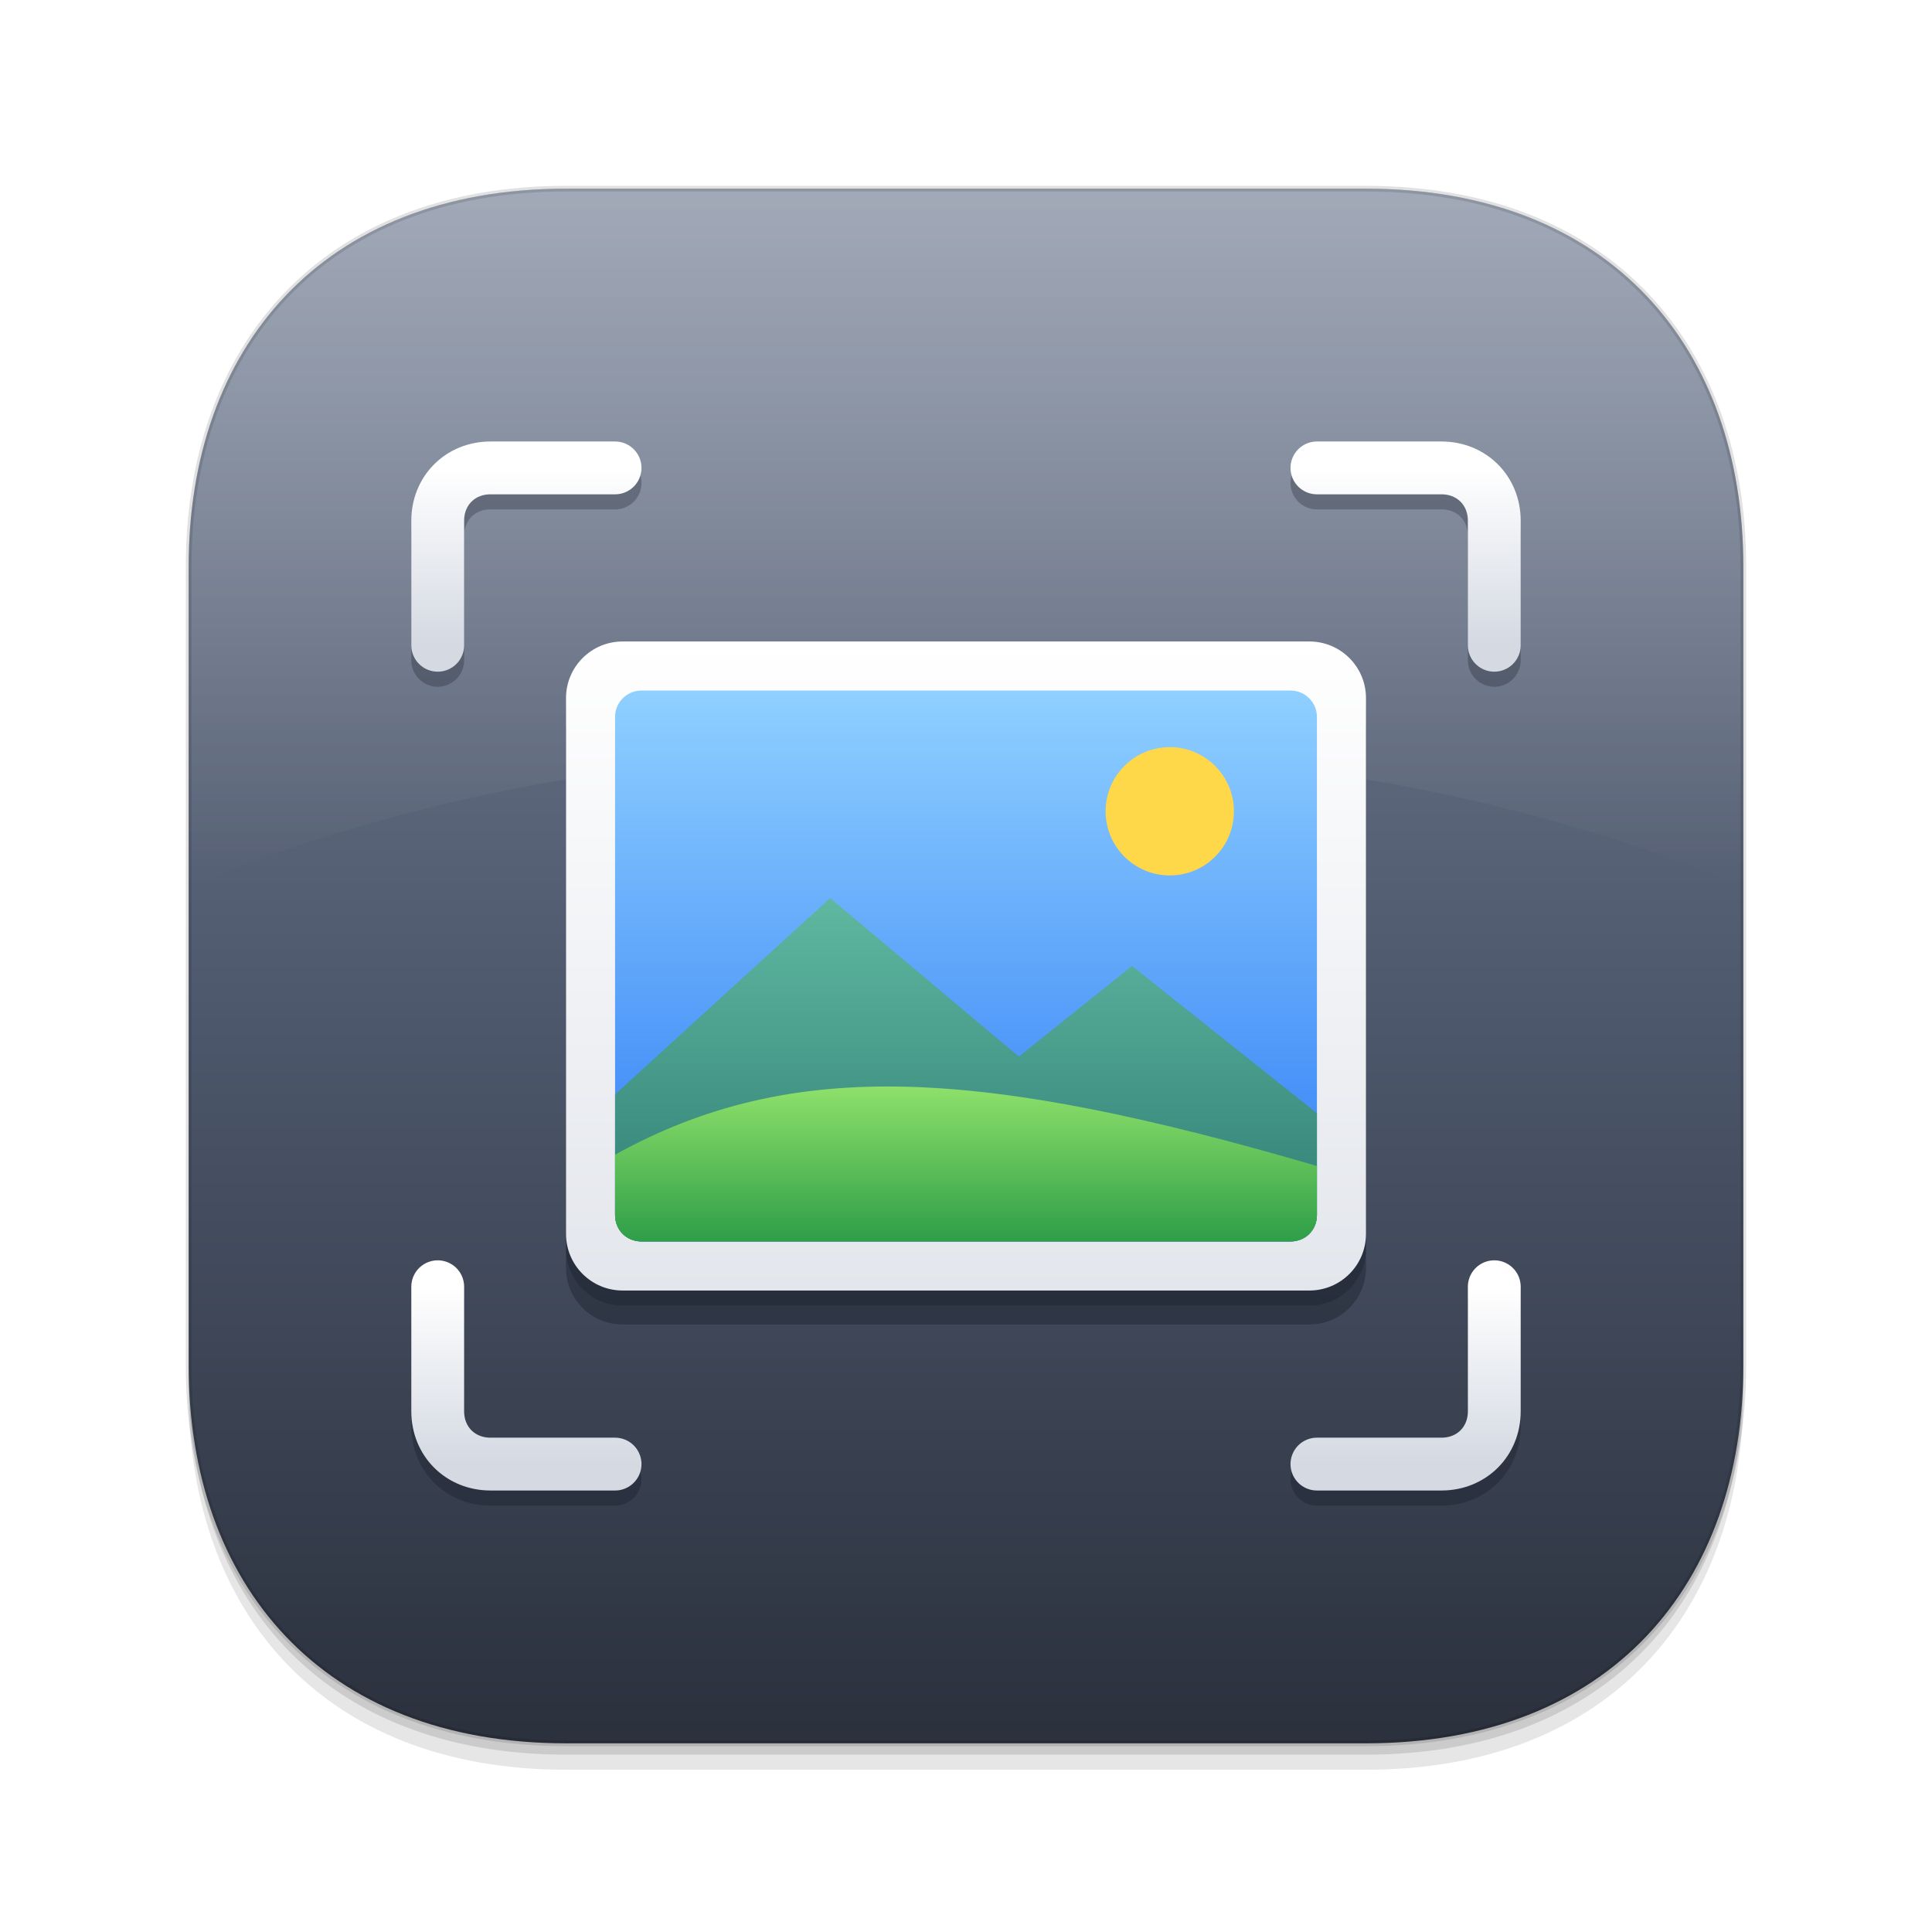
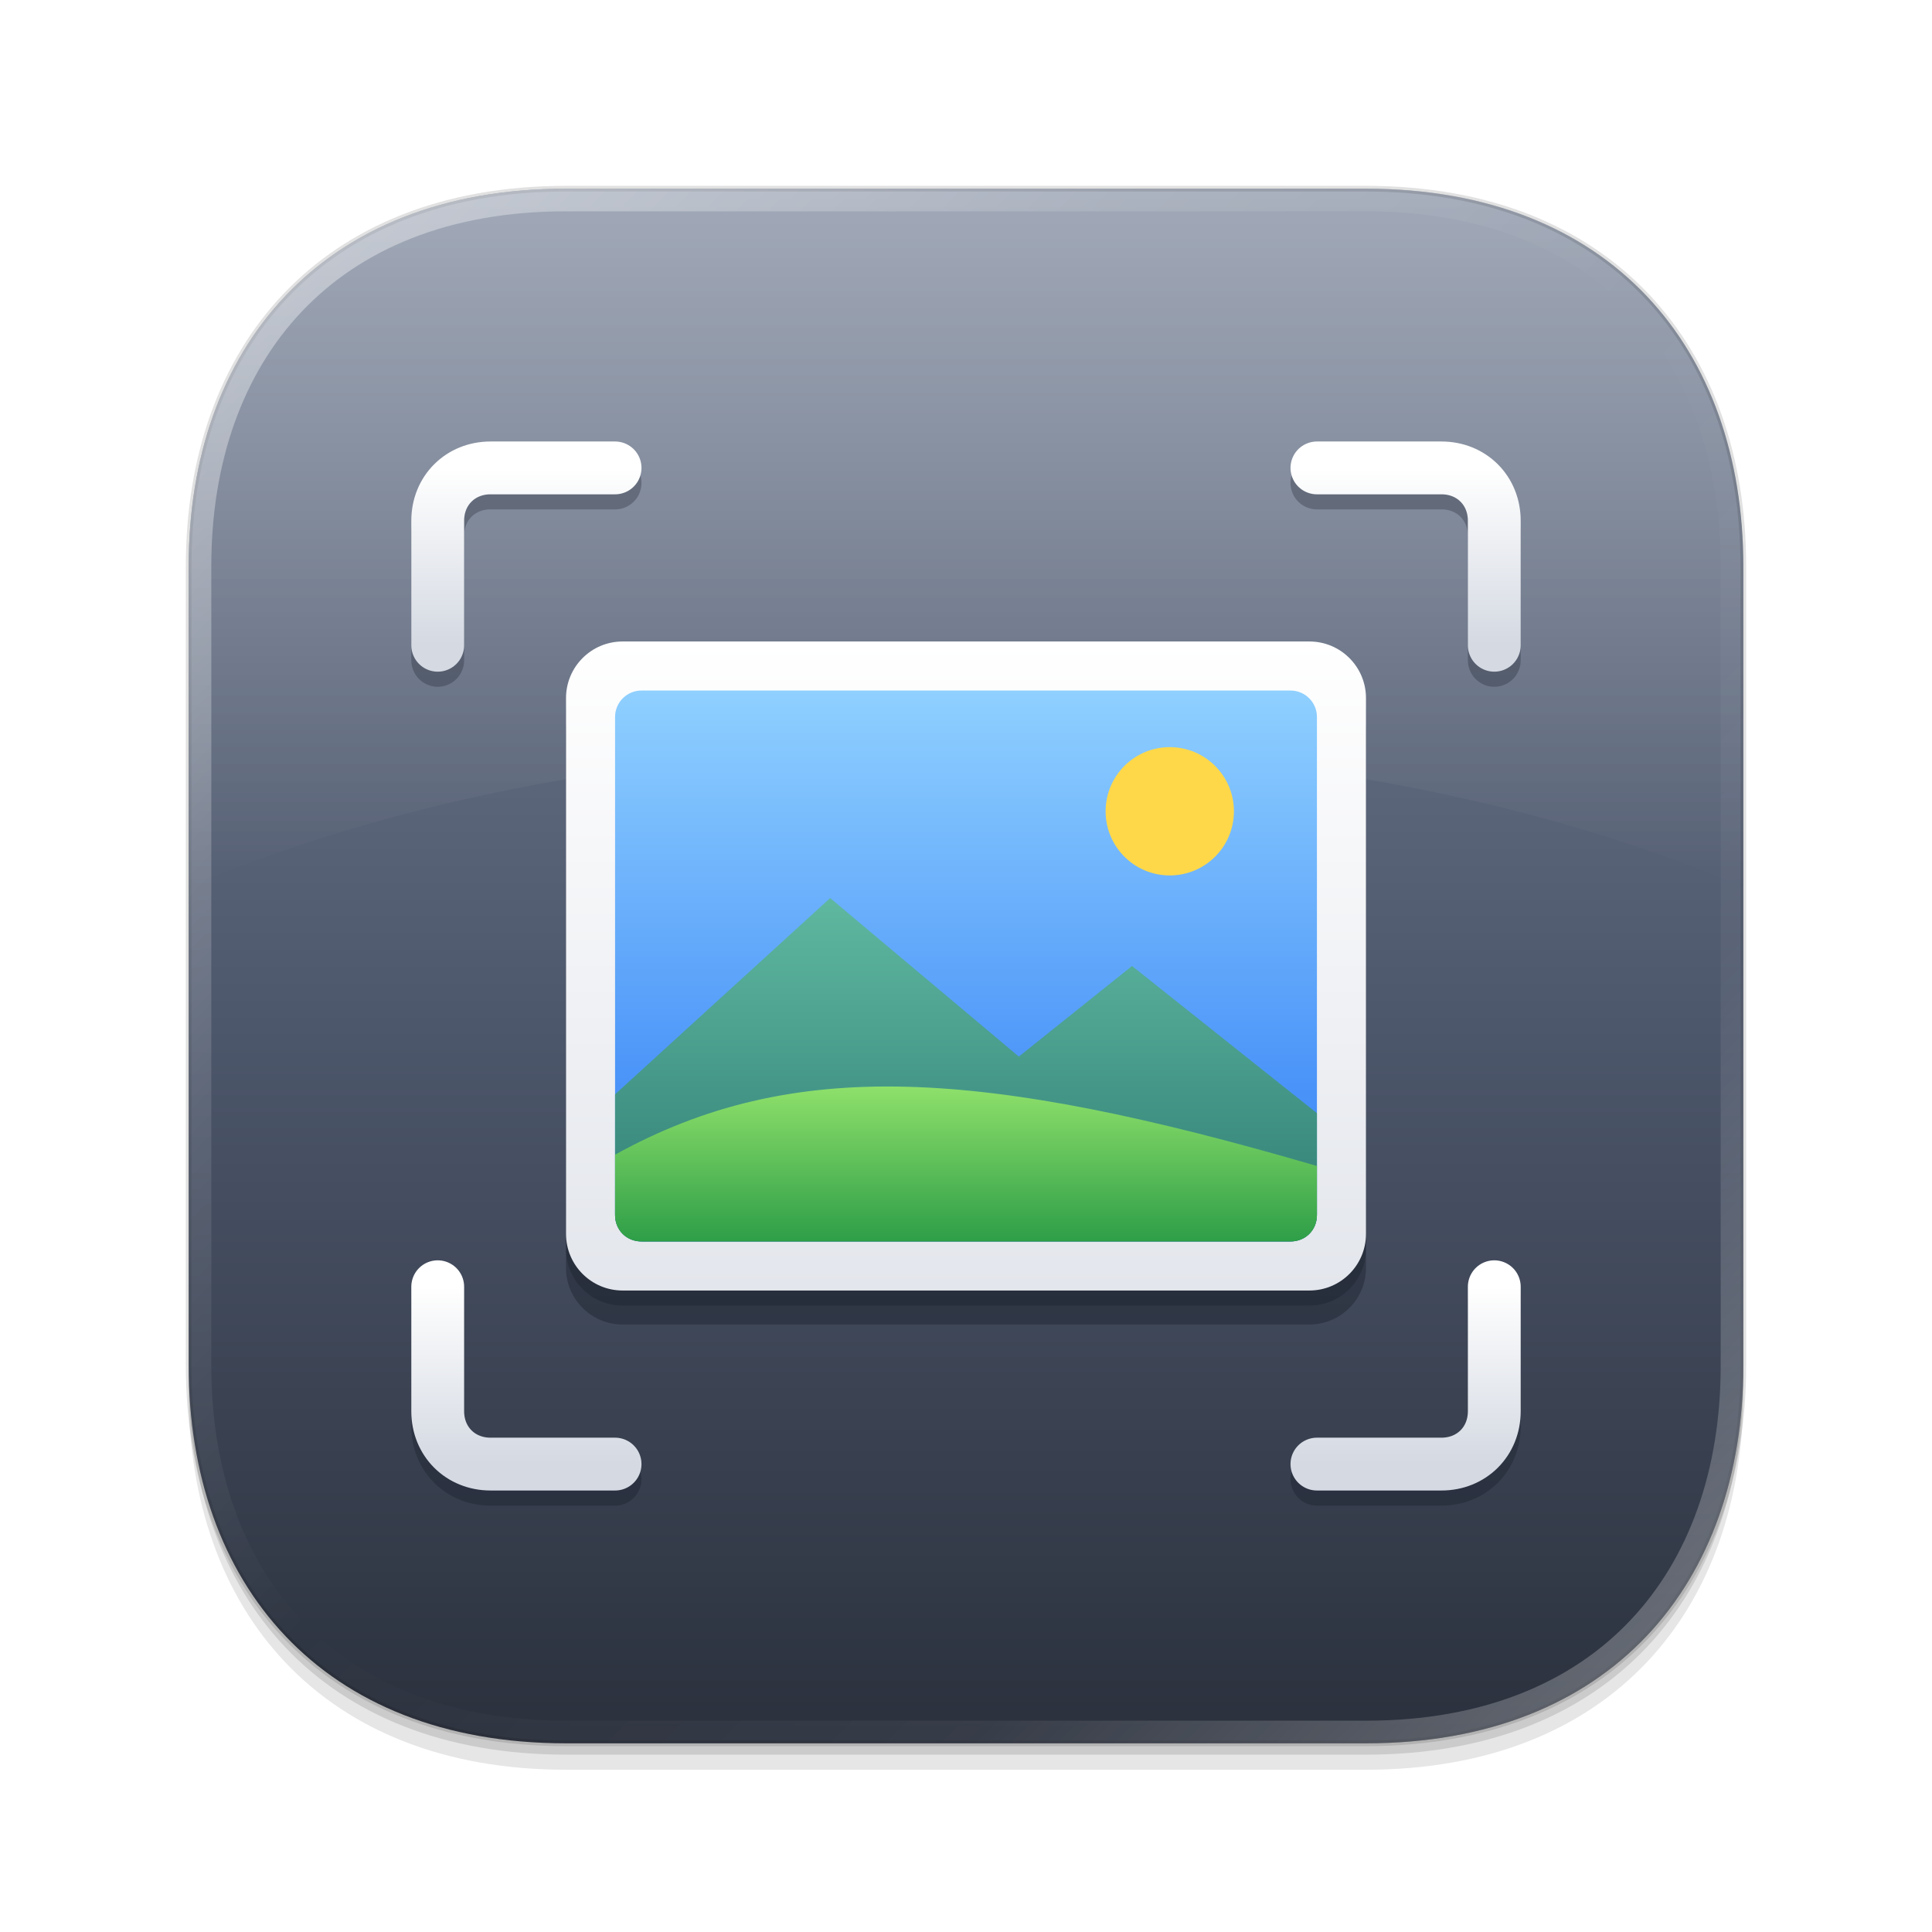
<svg xmlns="http://www.w3.org/2000/svg" width="1024" height="1024" viewBox="0 0 1024 1024">
  <defs>
    <linearGradient id="body" x1="0" y1="0" x2="0" y2="1">
      <stop offset="0" stop-color="#7d889c" />
      <stop offset="0.55" stop-color="#4c566a" />
      <stop offset="1" stop-color="#2b313d" />
    </linearGradient>
    <linearGradient id="sheen" x1="0" y1="0" x2="0" y2="1">
      <stop offset="0" stop-color="#ffffff" stop-opacity="0.28" />
      <stop offset="1" stop-color="#ffffff" stop-opacity="0" />
    </linearGradient>
    <linearGradient id="frame" x1="0" y1="0" x2="0" y2="1">
      <stop offset="0" stop-color="#ffffff" />
      <stop offset="1" stop-color="#e3e6ec" />
    </linearGradient>
    <linearGradient id="sky" x1="0" y1="0" x2="0" y2="1">
      <stop offset="0" stop-color="#8fd0ff" />
      <stop offset="1" stop-color="#2f7cf6" />
    </linearGradient>
    <linearGradient id="hill" x1="0" y1="0" x2="0" y2="1">
      <stop offset="0" stop-color="#8ee06a" />
      <stop offset="1" stop-color="#2e9e48" />
    </linearGradient>
    <linearGradient id="far" x1="0" y1="0" x2="0" y2="1">
      <stop offset="0" stop-color="#5fb8a0" />
      <stop offset="1" stop-color="#2f7d74" />
    </linearGradient>
    <linearGradient id="bracket" x1="0" y1="0" x2="0" y2="1">
      <stop offset="0" stop-color="#ffffff" />
      <stop offset="1" stop-color="#d4d9e2" />
    </linearGradient>
+     <linearGradient id="rim" x1="0" y1="0" x2="1" y2="1">
+       <stop offset="0" stop-color="#ffffff" stop-opacity="0.45" />
+       <stop offset="0.3" stop-color="#ffffff" stop-opacity="0.113" />
+       <stop offset="0.5" stop-color="#ffffff" stop-opacity="0" />
+       <stop offset="0.75" stop-color="#ffffff" stop-opacity="0.054" />
+       <stop offset="1" stop-color="#ffffff" stop-opacity="0.315" />
+     </linearGradient>
+     <clipPath id="clip">
+       <path d="M100 724 L100 300 C100 185 170 100 300 100 L724 100 C854 100 924 185 924 300 L924 724 C924 839 854 924 724 924 L300 924 C170 924 100 839 100 724 Z" />
+     </clipPath>
  </defs>
  <path d="M100 724 L100 300 C100 185 170 100 300 100 L724 100 C854 100 924 185 924 300 L924 724 C924 839 854 924 724 924 L300 924 C170 924 100 839 100 724 Z" fill="#000000" fill-opacity="0.1" transform="translate(0 14)" />
  <path d="M100 724 L100 300 C100 185 170 100 300 100 L724 100 C854 100 924 185 924 300 L924 724 C924 839 854 924 724 924 L300 924 C170 924 100 839 100 724 Z" fill="#000000" fill-opacity="0.12" transform="translate(0 6)" />
  <path d="M100 724 L100 300 C100 185 170 100 300 100 L724 100 C854 100 924 185 924 300 L924 724 C924 839 854 924 724 924 L300 924 C170 924 100 839 100 724 Z" fill="url(#body)" />
  <path d="M100 470 L100 300 C100 185 170 100 300 100 L724 100 C854 100 924 185 924 300 L924 470 C800 418 660 396 512 396 C364 396 224 418 100 470 Z" fill="url(#sheen)" />
  <g fill="#0b0f18">
    <rect x="300" y="358" width="424" height="344" rx="30" fill-opacity="0.3" />
    <rect x="300" y="348" width="424" height="344" rx="30" fill-opacity="0.22" />
  </g>
  <rect x="300" y="340" width="424" height="344" rx="30" fill="url(#frame)" />
  <rect x="326" y="366" width="372" height="292" rx="14" fill="url(#sky)" />
  <circle cx="620" cy="430" r="34" fill="#ffd84a" />
  <path d="M326 580 L440 476 L540 560 L600 512 L698 590 L698 644 C698 652 692 658 684 658 L340 658 C332 658 326 652 326 644 Z" fill="url(#far)" />
  <path d="M326 612 C420 560 520 566 698 618 L698 644 C698 652 692 658 684 658 L340 658 C332 658 326 652 326 644 Z" fill="url(#hill)" />
  <g fill="none" stroke-linecap="round" stroke-linejoin="round" stroke-width="28">
    <g stroke="#0b0f18" stroke-opacity="0.25" transform="translate(0 8)">
      <path d="M232 342 L232 276 C232 260 244 248 260 248 L326 248" />
      <path d="M698 248 L764 248 C780 248 792 260 792 276 L792 342" />
      <path d="M792 682 L792 748 C792 764 780 776 764 776 L698 776" />
      <path d="M326 776 L260 776 C244 776 232 764 232 748 L232 682" />
    </g>
    <g stroke="url(#bracket)">
      <path d="M232 342 L232 276 C232 260 244 248 260 248 L326 248" />
      <path d="M698 248 L764 248 C780 248 792 260 792 276 L792 342" />
      <path d="M792 682 L792 748 C792 764 780 776 764 776 L698 776" />
      <path d="M326 776 L260 776 C244 776 232 764 232 748 L232 682" />
    </g>
  </g>
  <path d="M100 724 L100 300 C100 185 170 100 300 100 L724 100 C854 100 924 185 924 300 L924 724 C924 839 854 924 724 924 L300 924 C170 924 100 839 100 724 Z" fill="none" stroke="#000000" stroke-opacity="0.12" stroke-width="3" />
+   <g clip-path="url(#clip)">
+     <path d="M100 724 L100 300 C100 185 170 100 300 100 L724 100 C854 100 924 185 924 300 L924 724 C924 839 854 924 724 924 L300 924 C170 924 100 839 100 724 Z" fill="none" stroke="url(#rim)" stroke-width="24" />
+   </g>
</svg>
